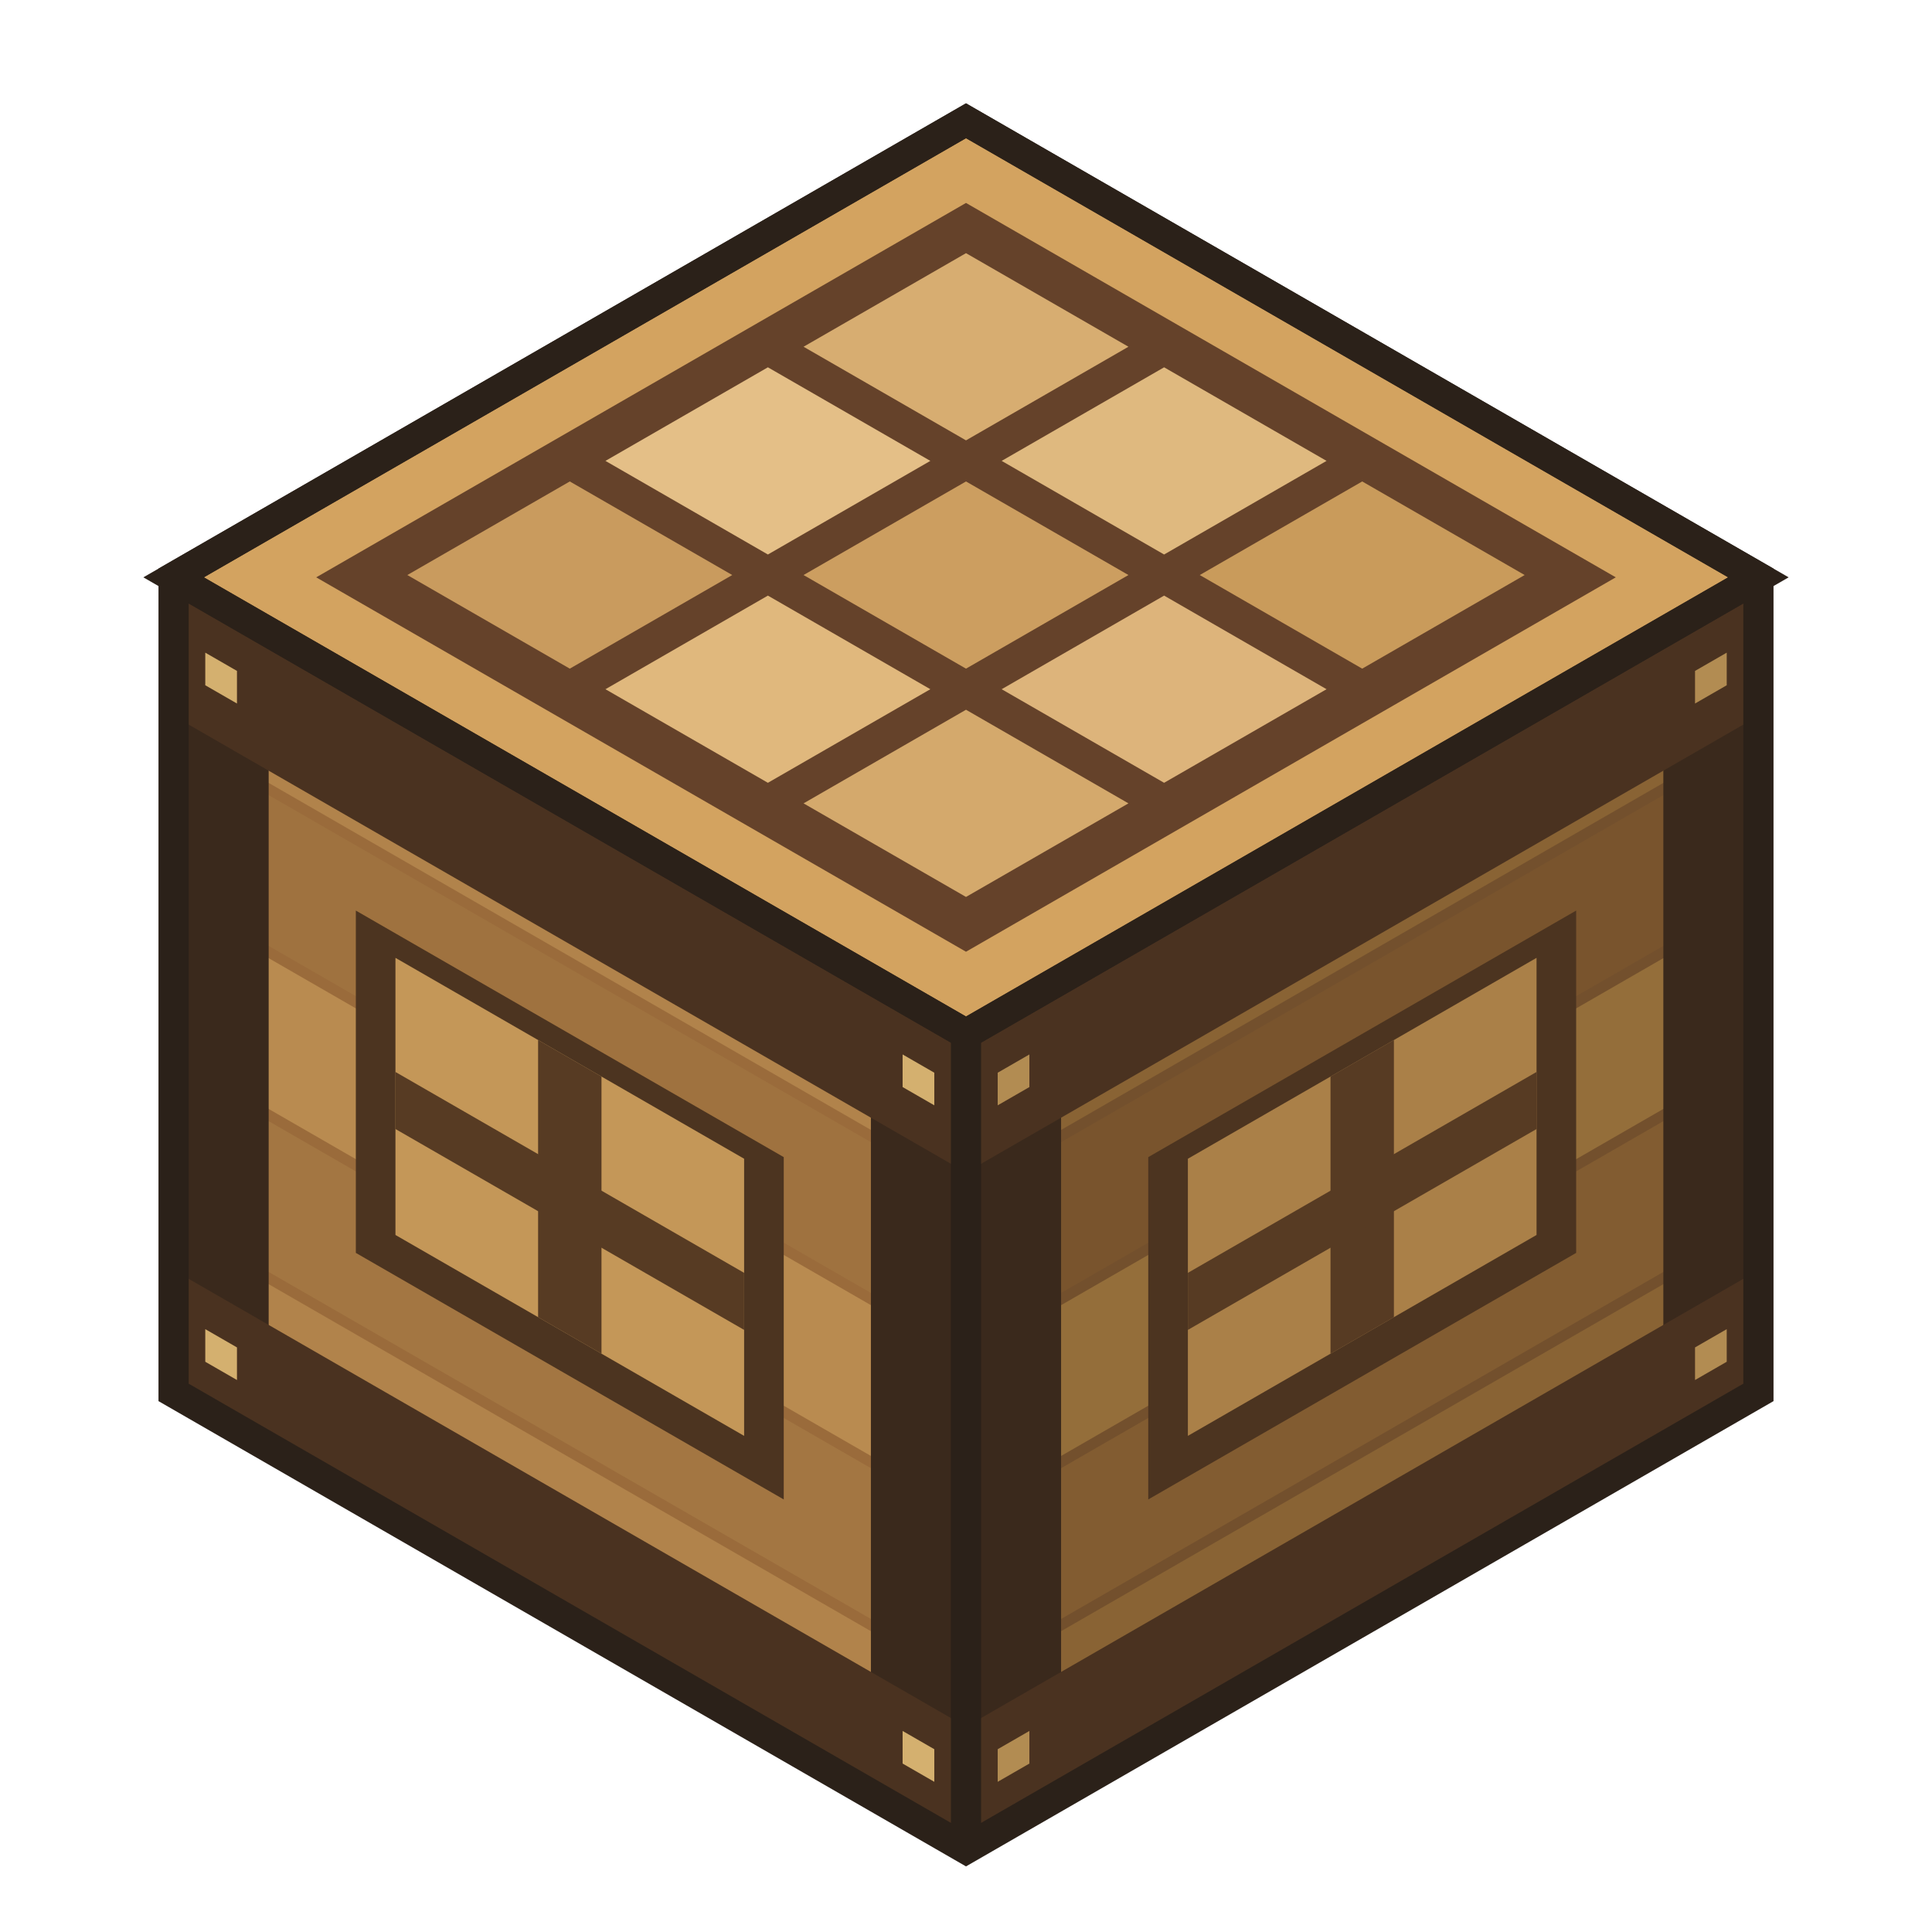
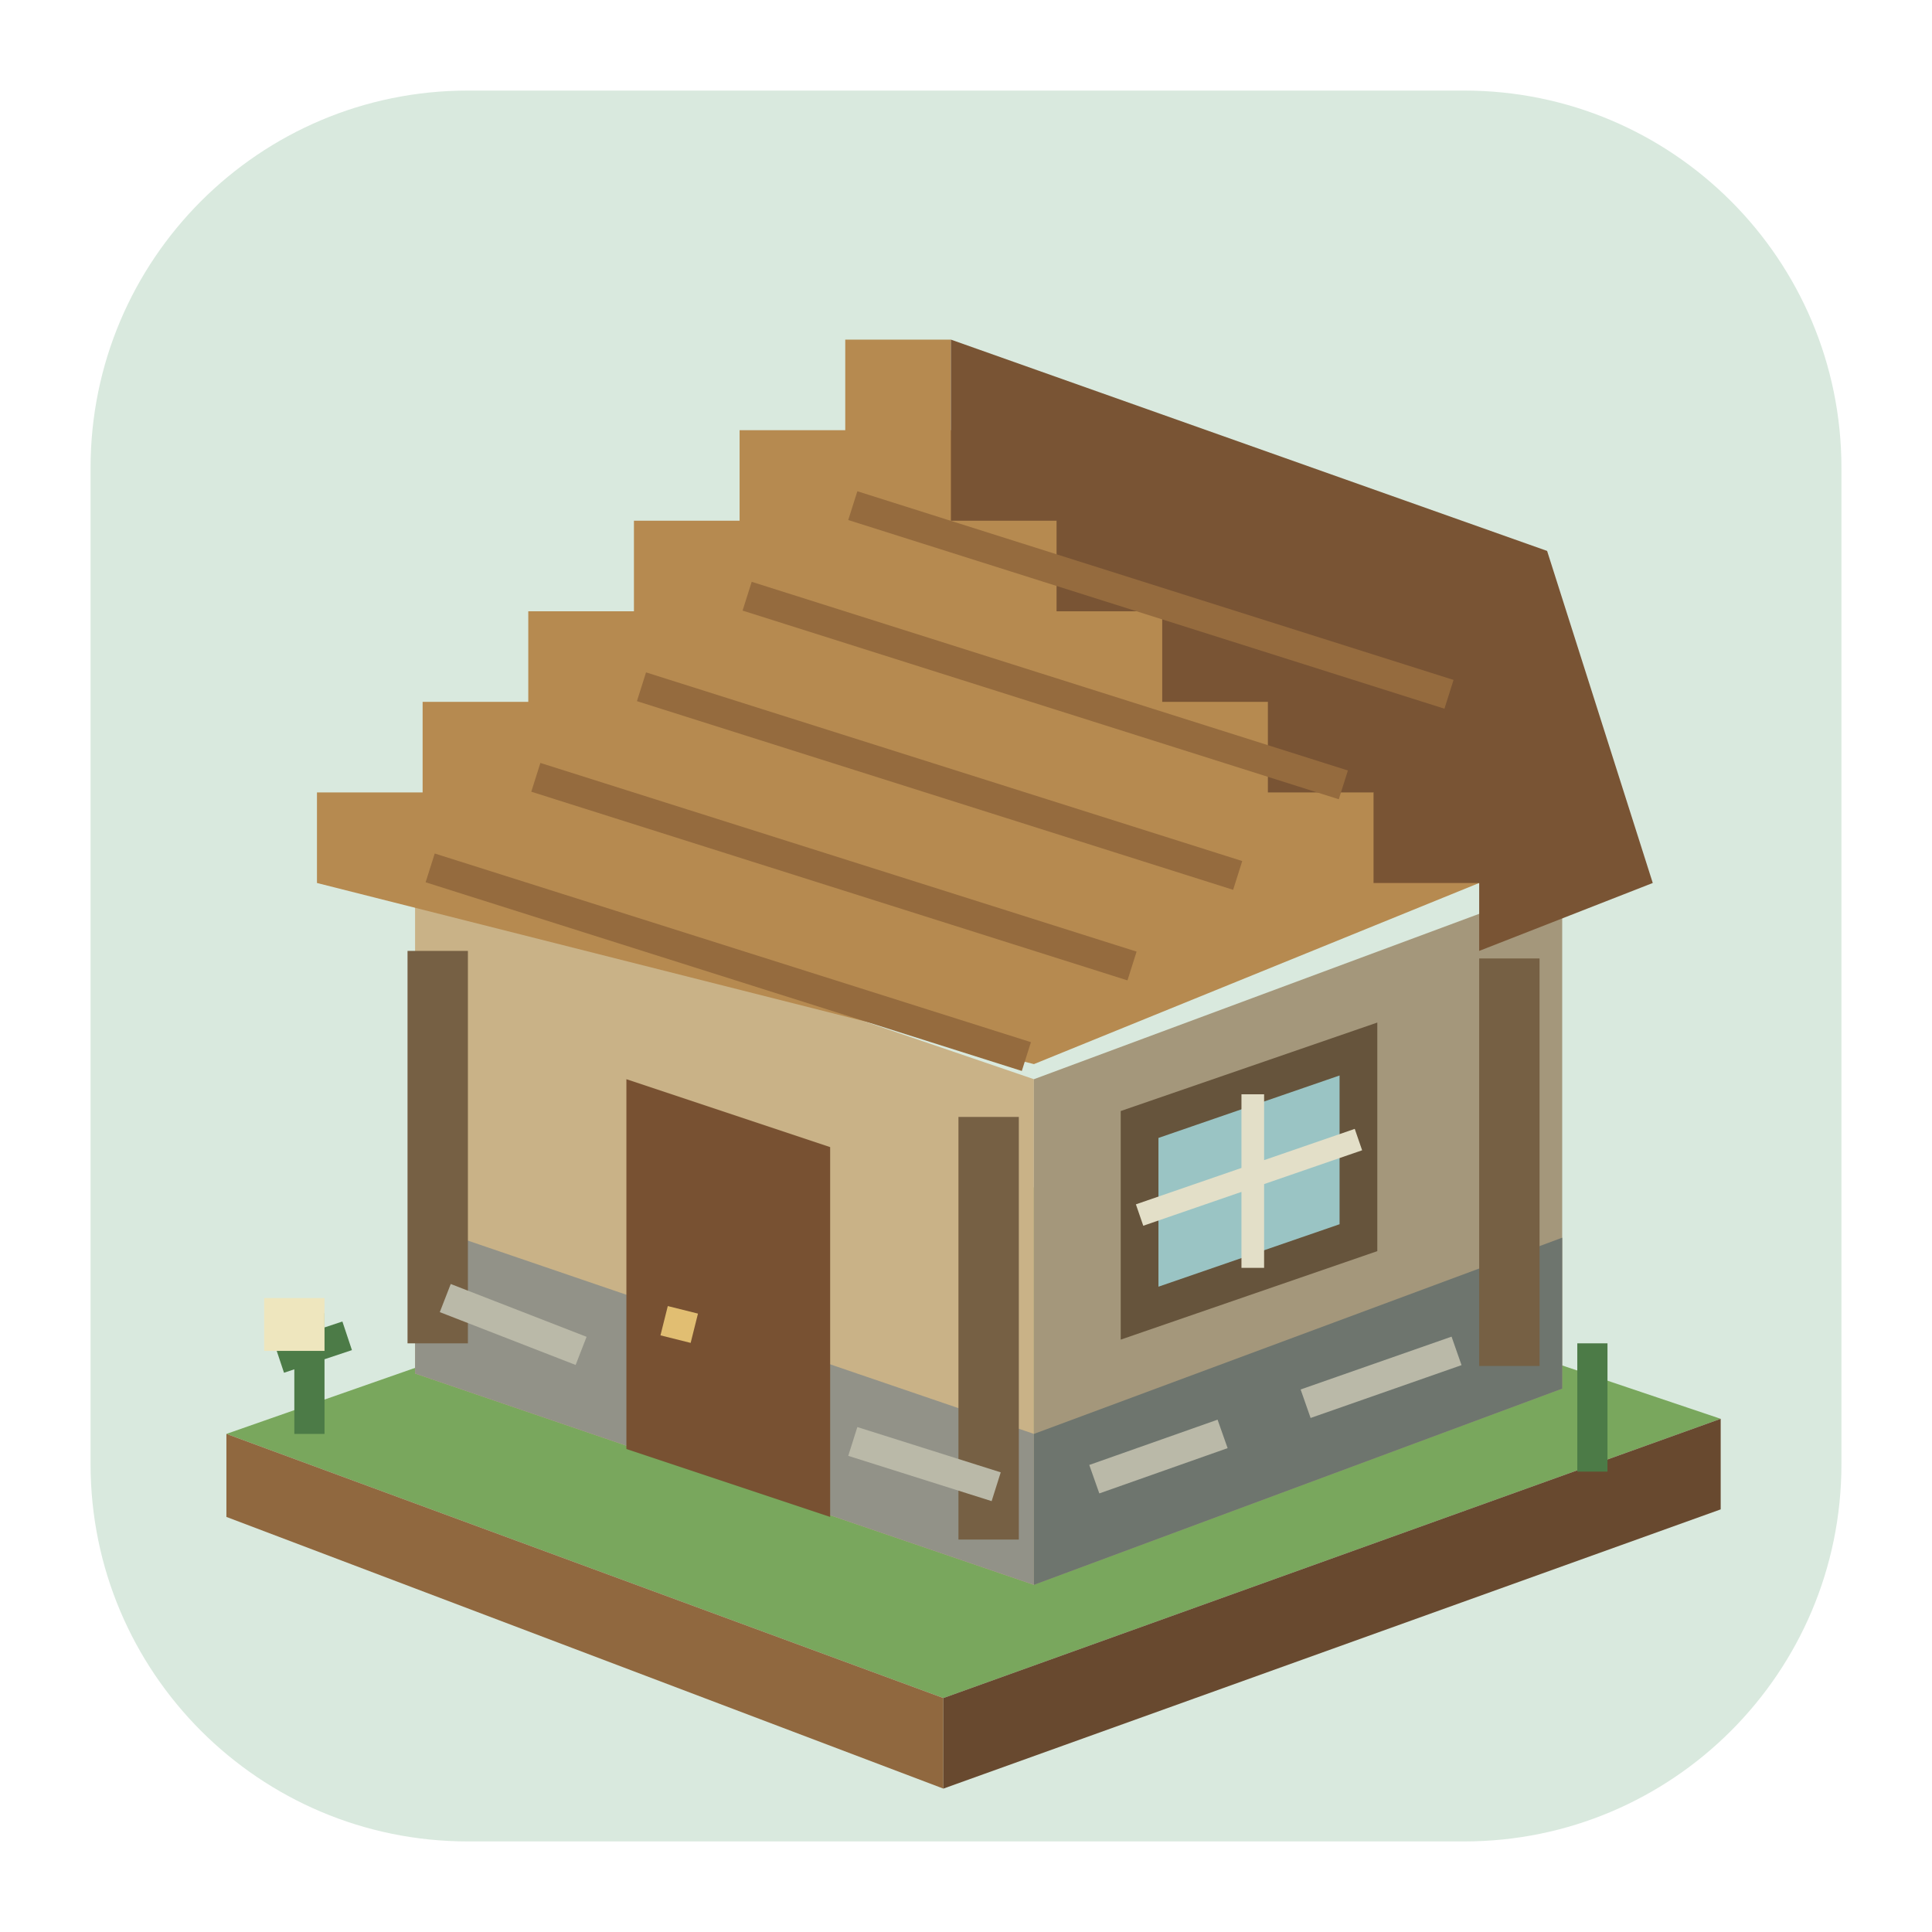
- <svg xmlns="http://www.w3.org/2000/svg" width="1024" height="1024" viewBox="0 0 512 512">
-   <polygon points="46.00,153.00 256.00,274.00 256.00,490.00 46.00,369.00" fill="#9a6b3b" />
-   <polygon points="256.00,274.00 466.00,153.00 466.00,369.00 256.00,490.00" fill="#73502d" />
-   <polygon points="46.00,153.00 256.00,274.00 256.00,313.96 46.00,192.96" fill="#b1834b" />
-   <polygon points="46.00,196.20 256.00,317.20 256.00,357.16 46.00,236.16" fill="#9f723f" />
-   <polygon points="46.00,239.40 256.00,360.40 256.00,400.36 46.00,279.36" fill="#b98b50" />
-   <polygon points="46.00,282.60 256.00,403.60 256.00,443.56 46.00,322.56" fill="#a37642" />
-   <polygon points="46.00,325.80 256.00,446.80 256.00,486.76 46.00,365.76" fill="#b1834b" />
-   <polygon points="46.00,153.00 71.20,167.52 71.20,383.52 46.00,369.00" fill="#3a291c" />
-   <polygon points="230.80,259.48 256.00,274.00 256.00,490.00 230.80,475.48" fill="#3a291c" />
-   <polygon points="46.00,157.32 256.00,278.32 256.00,310.72 46.00,189.72" fill="#4a3220" />
-   <polygon points="46.00,336.60 256.00,457.60 256.00,490.00 46.00,369.00" fill="#4a3220" />
-   <polygon points="94.30,241.31 207.70,306.65 207.70,397.37 94.30,332.03" fill="#4c3420" />
-   <polygon points="104.80,253.84 197.20,307.08 197.20,380.52 104.80,327.28" fill="#c49758" />
-   <polygon points="142.60,275.62 159.40,285.30 159.40,358.74 142.60,349.06" fill="#573b23" />
-   <polygon points="104.80,284.08 197.20,337.32 197.20,352.44 104.80,299.20" fill="#573b23" />
-   <polygon points="54.40,172.96 62.80,177.80 62.80,186.44 54.40,181.60" fill="#d4b06f" />
-   <polygon points="54.40,352.24 62.80,357.08 62.80,365.72 54.40,360.88" fill="#d4b06f" />
-   <polygon points="239.20,279.44 247.60,284.28 247.60,292.92 239.20,288.08" fill="#d4b06f" />
-   <polygon points="239.20,458.72 247.60,463.56 247.60,472.20 239.20,467.36" fill="#d4b06f" />
-   <polygon points="256.00,274.00 466.00,153.00 466.00,192.96 256.00,313.96" fill="#896334" />
-   <polygon points="256.00,317.20 466.00,196.20 466.00,236.16 256.00,357.16" fill="#79542d" />
-   <polygon points="256.00,360.40 466.00,239.40 466.00,279.36 256.00,400.36" fill="#946e3a" />
-   <polygon points="256.00,403.60 466.00,282.60 466.00,322.56 256.00,443.56" fill="#825c31" />
-   <polygon points="256.00,446.80 466.00,325.80 466.00,365.76 256.00,486.76" fill="#896334" />
-   <polygon points="256.00,274.00 281.20,259.48 281.20,475.48 256.00,490.00" fill="#3a291c" />
-   <polygon points="440.80,167.52 466.00,153.00 466.00,369.00 440.80,383.52" fill="#3a291c" />
-   <polygon points="256.00,278.32 466.00,157.32 466.00,189.72 256.00,310.72" fill="#4a3220" />
-   <polygon points="256.00,457.60 466.00,336.60 466.00,369.00 256.00,490.00" fill="#4a3220" />
-   <polygon points="304.30,306.65 417.70,241.31 417.70,332.03 304.30,397.37" fill="#4c3420" />
-   <polygon points="314.80,307.08 407.20,253.84 407.20,327.28 314.80,380.52" fill="#aa8048" />
-   <polygon points="352.60,285.30 369.40,275.62 369.40,349.06 352.60,358.74" fill="#573b23" />
-   <polygon points="314.80,337.32 407.20,284.08 407.20,299.20 314.80,352.44" fill="#573b23" />
-   <polygon points="264.40,284.28 272.80,279.44 272.80,288.08 264.40,292.92" fill="#b28c52" />
-   <polygon points="264.40,463.56 272.80,458.72 272.80,467.36 264.40,472.20" fill="#b28c52" />
-   <polygon points="449.20,177.80 457.60,172.96 457.60,181.60 449.20,186.44" fill="#b28c52" />
-   <polygon points="449.20,357.08 457.60,352.24 457.60,360.88 449.20,365.72" fill="#b28c52" />
-   <polygon points="256.00,32.00 466.00,153.00 256.00,274.00 46.00,153.00" fill="#d3a360" stroke="#2b2119" stroke-width="8" stroke-linejoin="miter" />
-   <polygon points="256.00,53.78 428.20,153.00 256.00,252.22 83.80,153.00" fill="#65422a" />
-   <polygon points="256.00,67.09 299.05,91.89 256.00,116.70 212.95,91.89" fill="#d7ad71" />
-   <polygon points="308.50,97.34 351.55,122.14 308.50,146.95 265.45,122.14" fill="#dfb97f" />
-   <polygon points="361.00,127.59 404.05,152.39 361.00,177.20 317.95,152.39" fill="#c99b5b" />
-   <polygon points="203.50,97.34 246.55,122.14 203.50,146.95 160.45,122.14" fill="#e4bf87" />
-   <polygon points="256.00,127.59 299.05,152.39 256.00,177.20 212.95,152.39" fill="#cc9e60" />
-   <polygon points="308.50,157.84 351.55,182.65 308.50,207.45 265.45,182.65" fill="#ddb47b" />
-   <polygon points="151.00,127.59 194.05,152.39 151.00,177.20 107.95,152.39" fill="#c99b5e" />
-   <polygon points="203.50,157.84 246.55,182.65 203.50,207.45 160.45,182.65" fill="#e0b87d" />
-   <polygon points="256.00,188.09 299.05,212.90 256.00,237.70 212.95,212.90" fill="#d4a96c" />
-   <polygon points="46.00,153.00 256.00,32.00 466.00,153.00 466.00,369.00 256.00,490.00 46.00,369.00" fill="none" stroke="#2b2119" stroke-width="8" stroke-linejoin="miter" />
-   <path d="M46 153 256 274 466 153M256 274V490" fill="none" stroke="#2b2119" stroke-width="8" stroke-linejoin="miter" />
+ <svg xmlns="http://www.w3.org/2000/svg" width="1024" height="1024" viewBox="0 0 256 256">
+   <rect x="12" y="12" width="232" height="232" rx="50" fill="#d9e9de" />
+   <path d="M30 190 125 225 228 188 130 155Z" fill="#79a75d" />
+   <path d="M30 190V201L125 237V225Z" fill="#90683f" />
+   <path d="M125 225 228 188V200L125 237Z" fill="#68492f" />
+   <path d="M55 115 137 143V210L55 182Z" fill="#c9b287" />
+   <path d="M137 143 207 117V184L137 210Z" fill="#a4977b" />
+   <path d="M55 162 137 190V210L55 182Z" fill="#929288" />
+   <path d="M137 190 207 164V184L137 210Z" fill="#6e756e" />
+   <path d="M42 117 42 105 56 105 56 93 70 93 70 81 84 81 84 69 98 69 98 57 112 57 112 45 126 45 126 57 140 57 140 69 154 69 154 81 168 81 168 93 182 93 182 105 196 105 196 117 137 141Z" fill="#b68a50" />
+   <path d="M126 45 205 73 219 117 196 126 196 117 182 117 182 105 168 105 168 93 154 93 154 81 140 81 140 69 126 69Z" fill="#795434" />
+   <path d="M57 115 136 140M71 103 150 128M85 91 164 116M99 79 178 104M113 67 192 92" fill="none" stroke="#956b3e" stroke-width="4" />
+   <path d="M58 126V178M131 148V204M200 127V181" stroke="#766044" stroke-width="8" />
+   <path d="M83 143 110 152V201L83 192Z" fill="#785132" />
+   <path d="M151 149 180 139V164L151 174Z" fill="#9ac4c4" stroke="#66543c" stroke-width="5" />
+   <path d="M166 145V168M151 161 180 151" stroke="#e3dfc8" stroke-width="3" />
+   <path d="M88 175 92 176" stroke="#e1be72" stroke-width="4" />
+   <path d="M59 172 77 179M113 191 132 197M145 196 162 190M173 186 193 179" stroke="#bab9a8" stroke-width="4" />
+   <path d="M41 190V174M37 180 46 177M211 195V178" stroke="#4c7b47" stroke-width="4" />
+   <rect x="35" y="172" width="8" height="7" fill="#eee6be" />
</svg>
